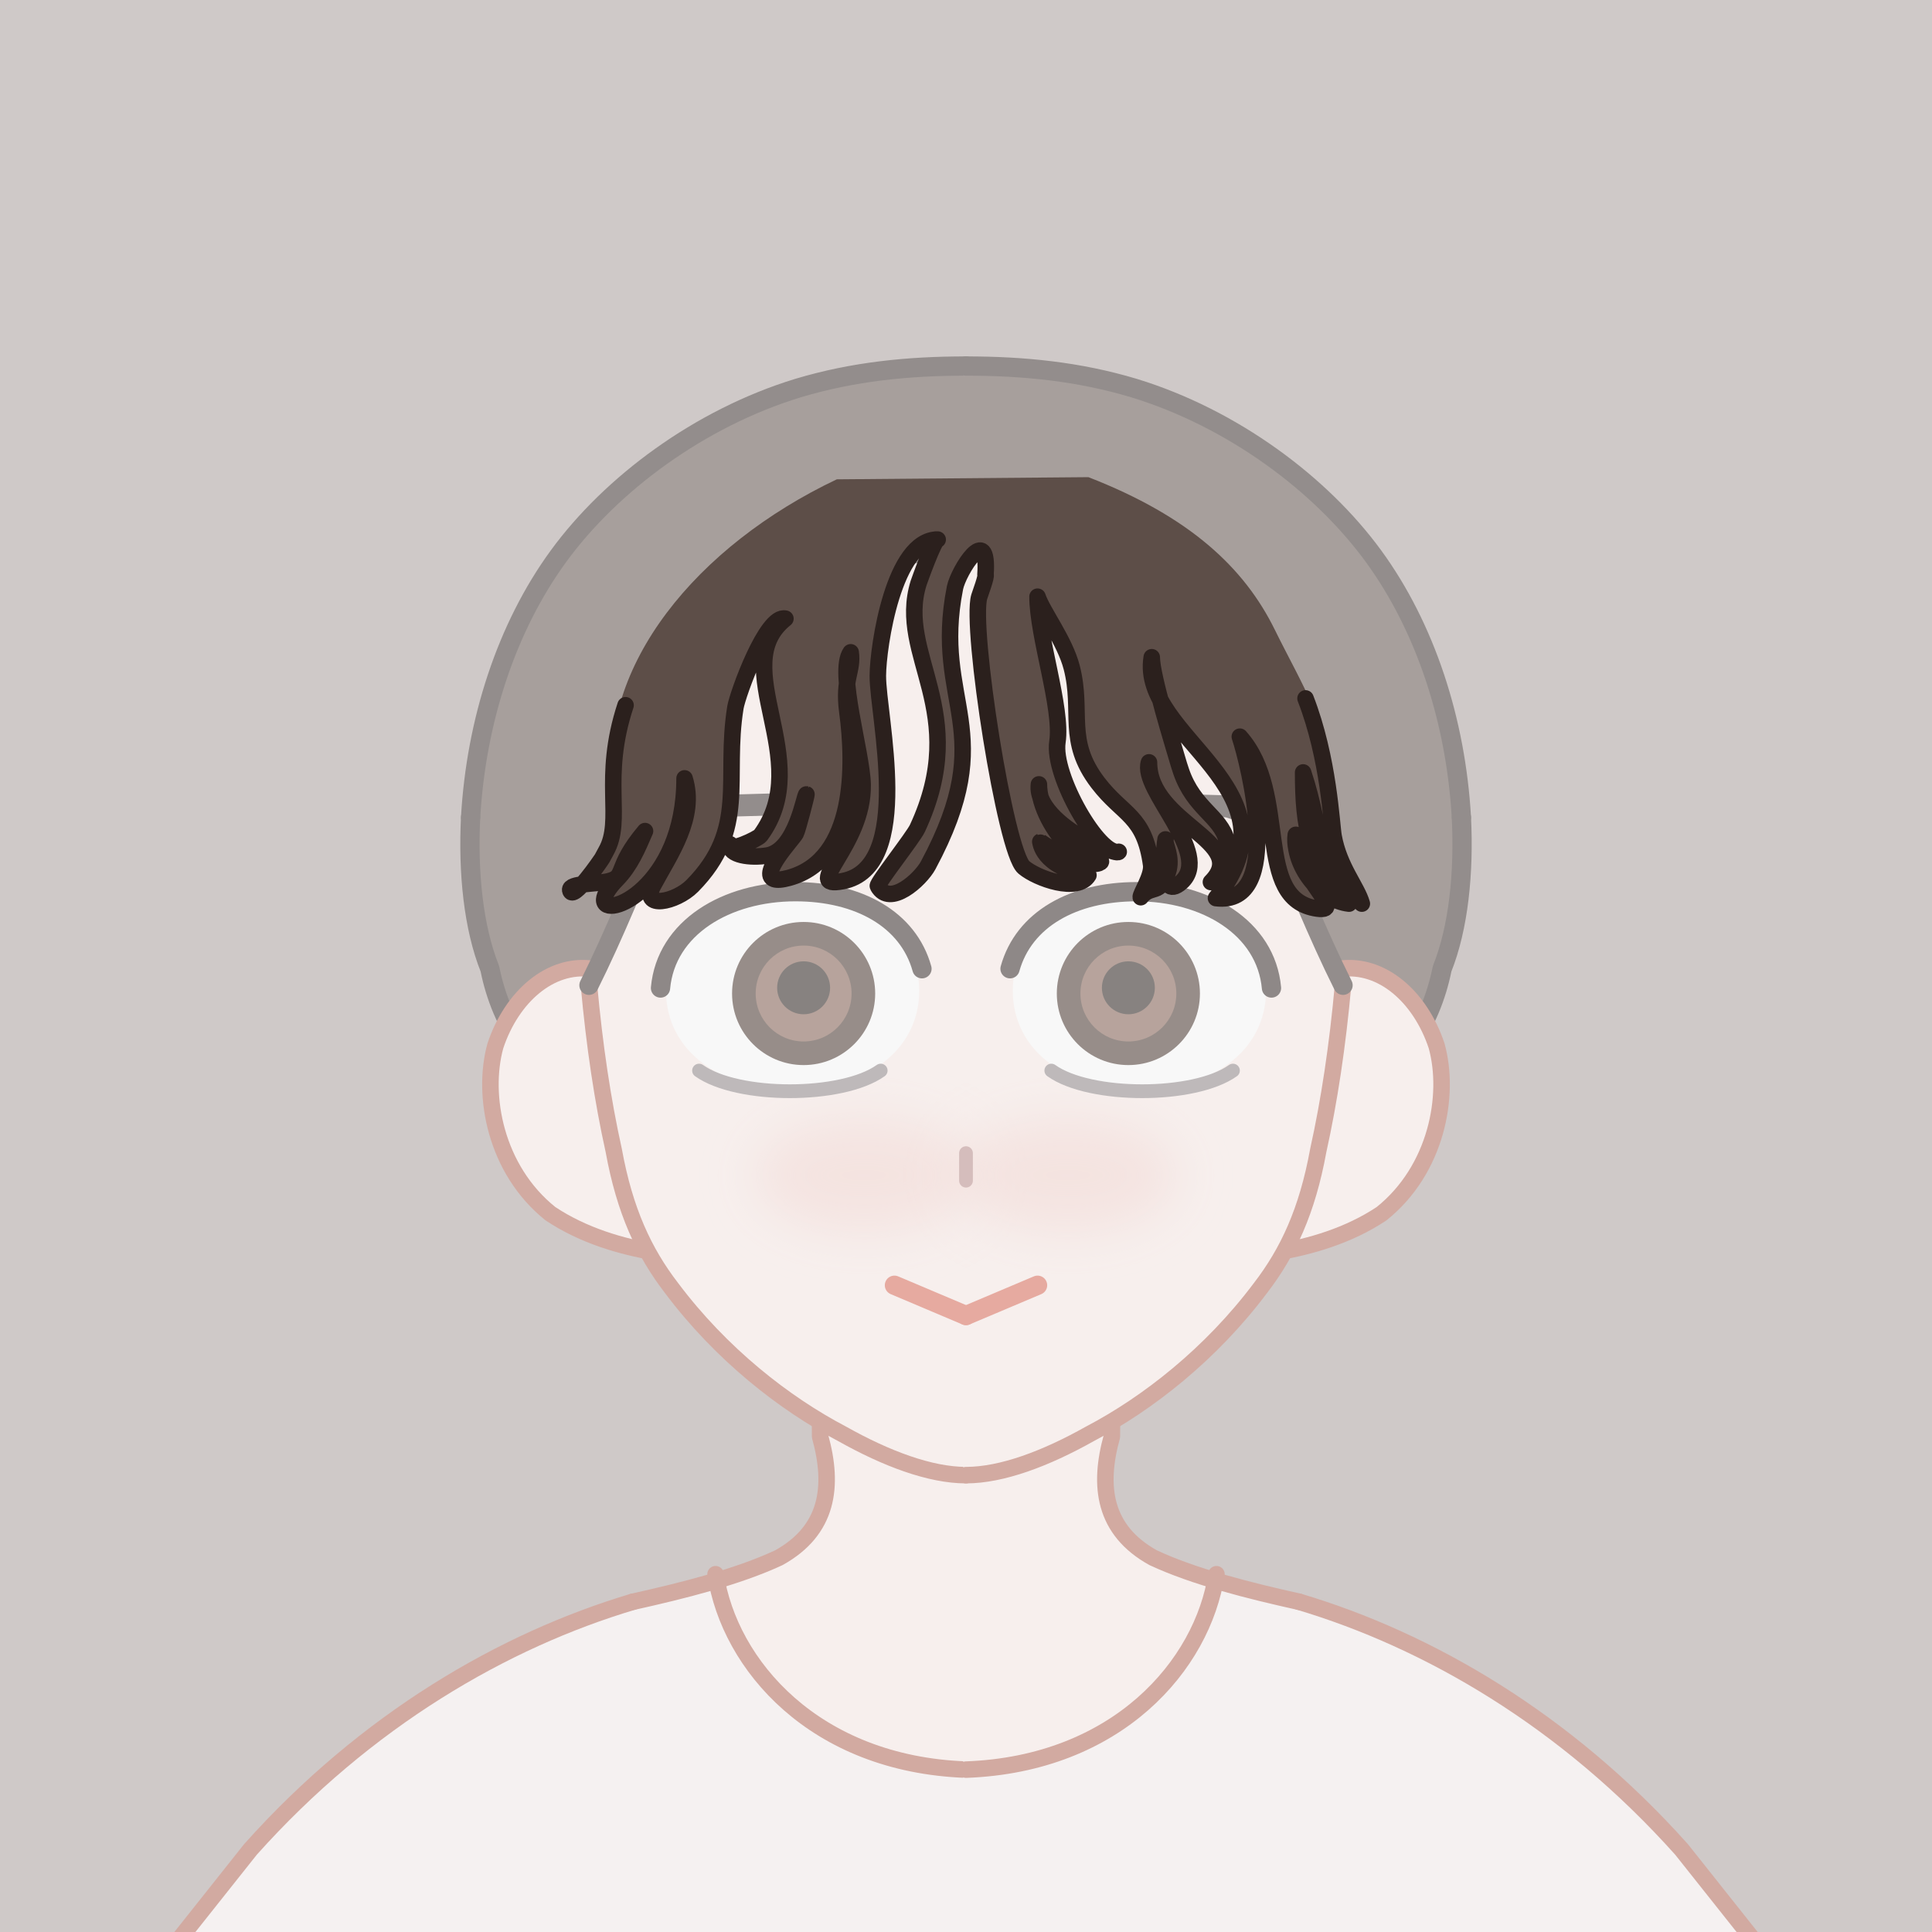
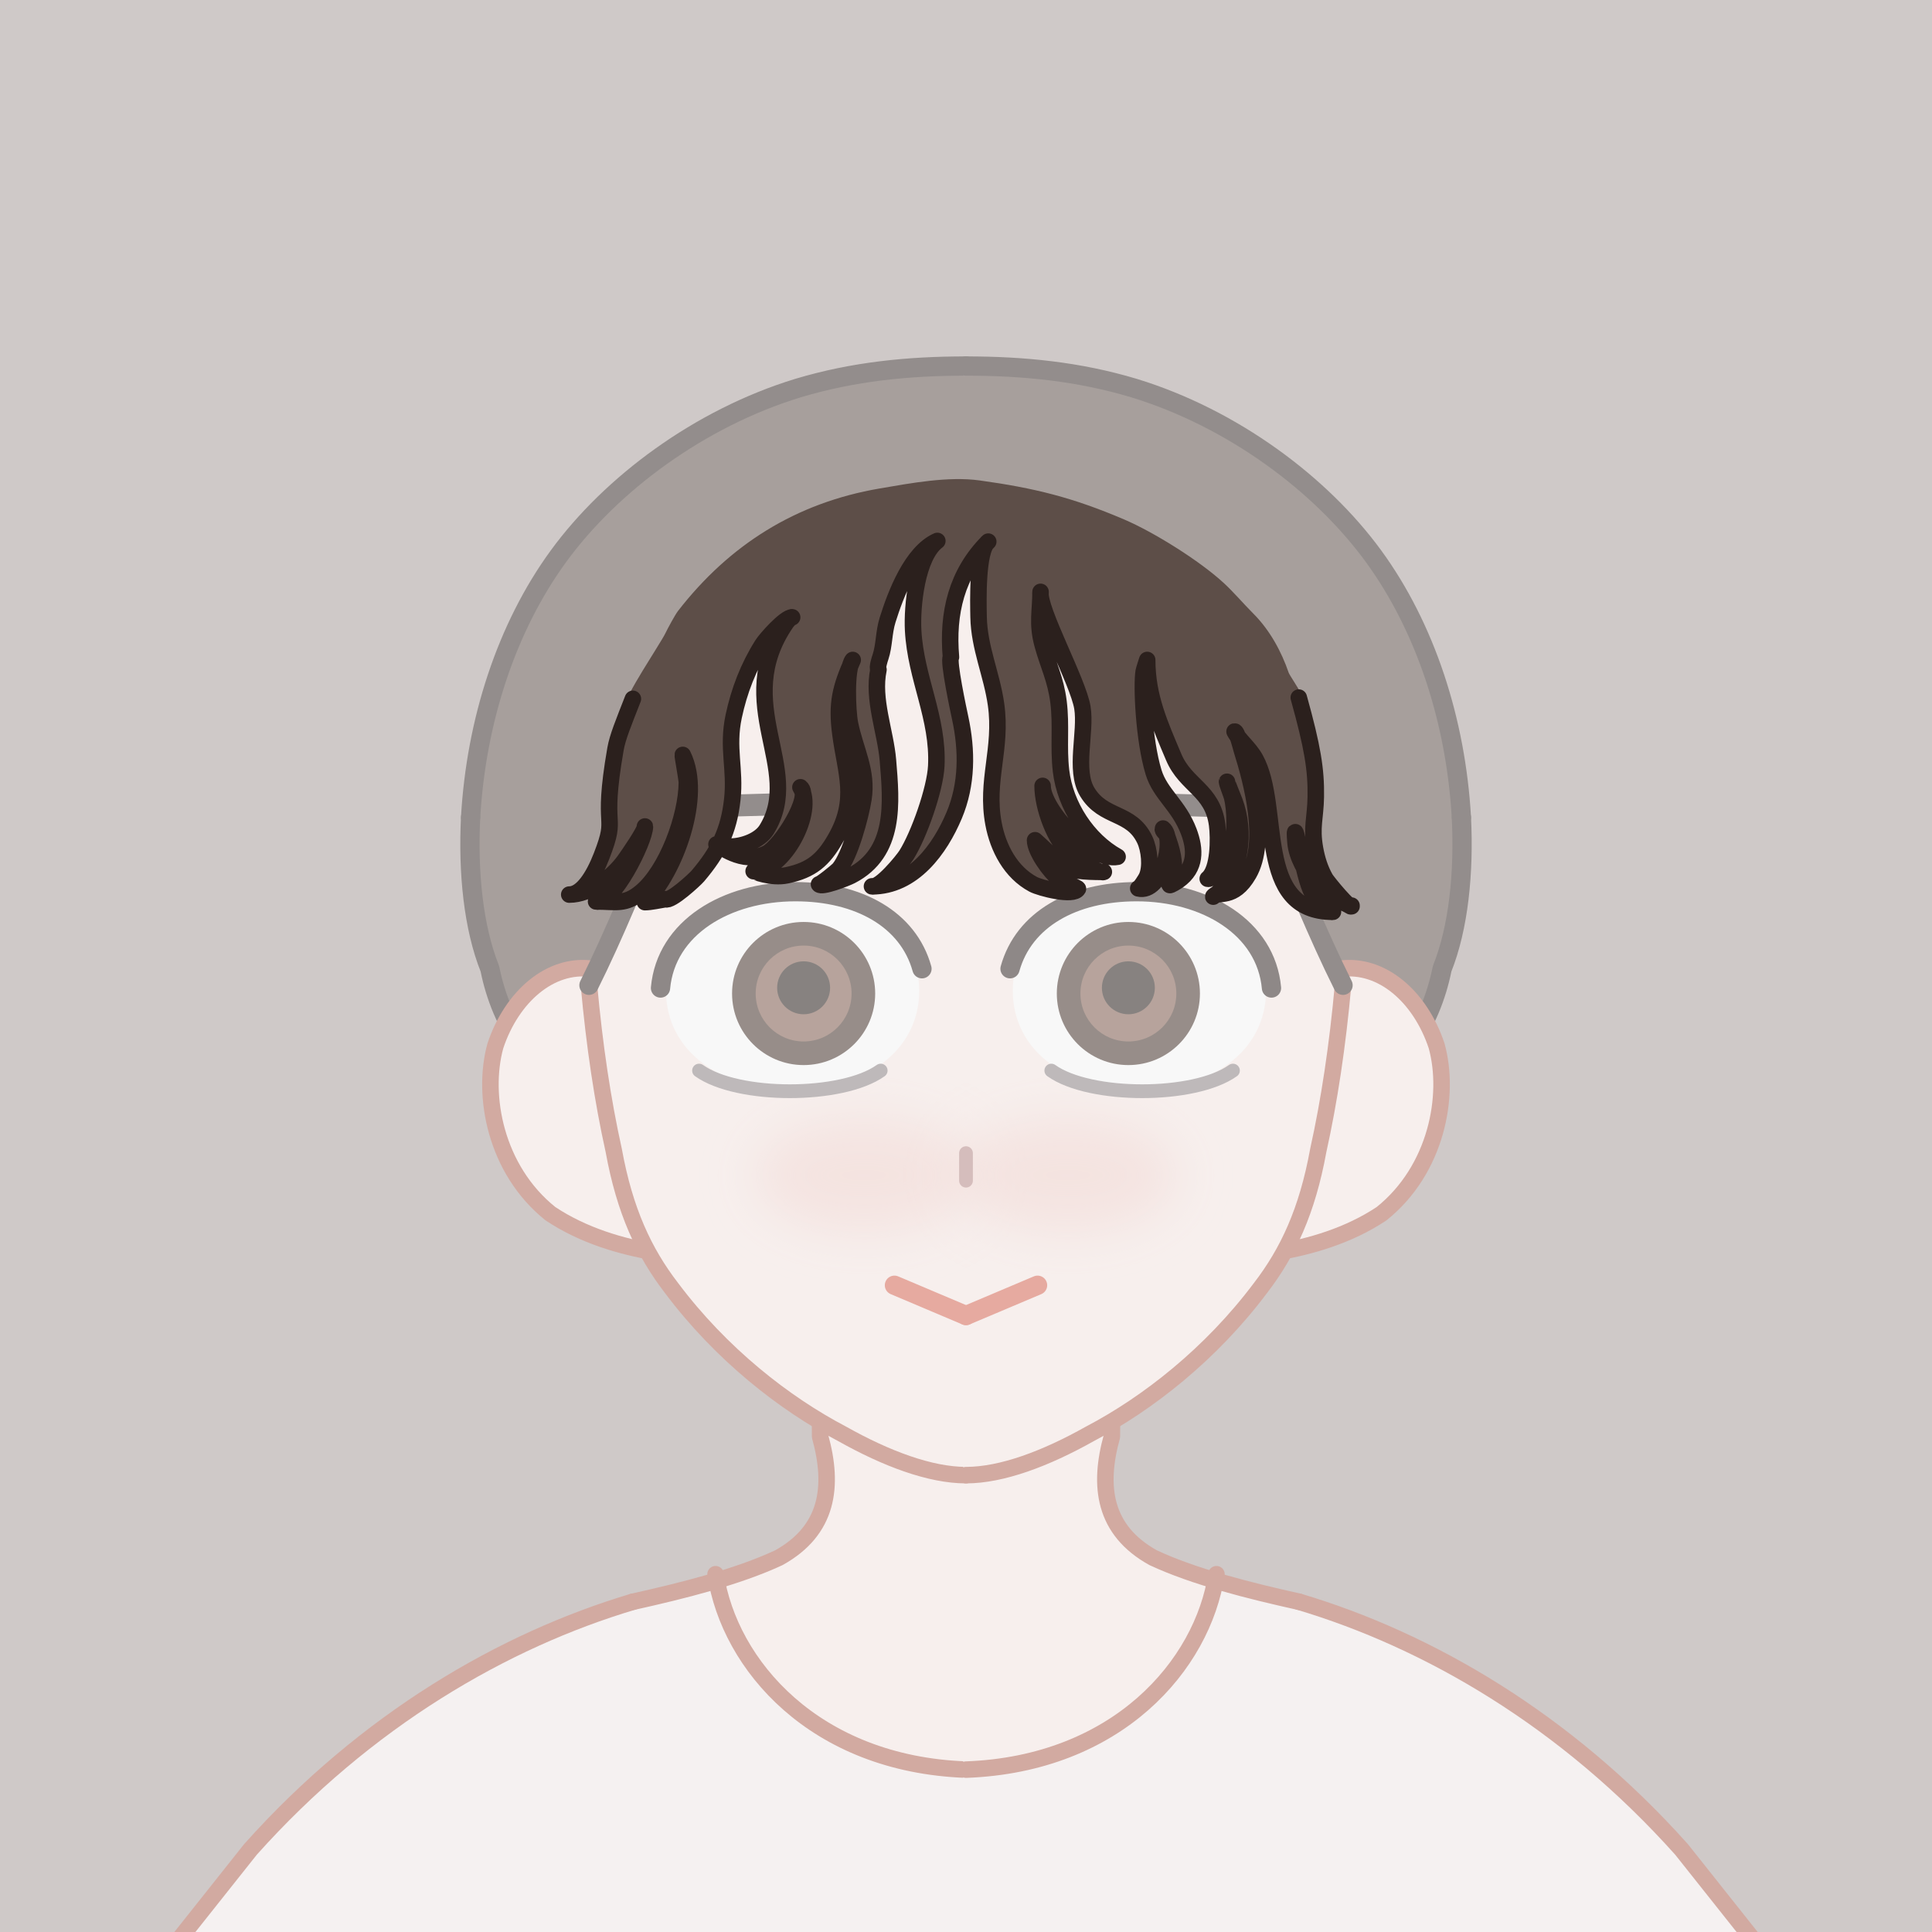
<svg xmlns="http://www.w3.org/2000/svg" width="702" height="702" viewBox="0 0 702 702">
  <defs>
-     <clipPath id="clip-path-1">
+     <clipPath id="clip-path-5">
      <path d="M242 389.2 L386 389.2 L386 464.8 L242 464.8 Z" />
    </clipPath>
    <filter id="filter-1" filterUnits="userSpaceOnUse" x="245" y="377" width="138" height="100" color-interpolation-filters="sRGB">
      <feGaussianBlur in="SourceGraphic" stdDeviation="9" color-interpolation-filters="linearRGB" />
    </filter>
-     <clipPath id="clip-path-2">
+     <clipPath id="clip-path-6">
      <path d="M460 389.2 L316 389.2 L316 464.8 L460 464.8 Z" />
    </clipPath>
    <filter id="filter-2" filterUnits="userSpaceOnUse" x="319" y="377" width="138" height="100" color-interpolation-filters="sRGB">
      <feGaussianBlur in="SourceGraphic" stdDeviation="9" color-interpolation-filters="linearRGB" />
    </filter>
-     <clipPath id="clip-path-3">
+     <clipPath id="clip-path-7">
      <path d="M242 360 C242 338 262 326 288 326 C314 326 334 338 334 360 C334 382 314 396 288 396 C262 396 242 382 242 360 Z" />
    </clipPath>
-     <clipPath id="clip-path-4">
+     <clipPath id="clip-path-8">
      <path d="M460 360 C460 338 440 326 414 326 C388 326 368 338 368 360 C368 382 388 396 414 396 C440 396 460 382 460 360 Z" />
    </clipPath>
  </defs>
  <g id="_ref">
    <g opacity="0.5">
      <rect x="0" y="0" width="702" height="702" fill="#ada19f" />
      <g data-layer="body">
        <g>
          <path d="M260 573 L230 582 C183 596 133 625 91 672 L60 712 L352 712 L352 643 C296 641 265 605 260 573 Z" fill="#f9f2f1" />
          <path d="M296 490 L298 522 C303 540 301 556 283 566 L260 573 C265 605 296 641 352 643 L352 490 Z" fill="#fdeeea" />
          <path d="M230 582 C183 596 133 625 91 672 L64 706" fill="none" stroke="#b46352" stroke-width="6" stroke-linecap="round" stroke-linejoin="round" />
          <path d="M296 500 C298 510 298 516 298 522 C303 540 301 556 283 566 C268 573 248 578 230 582" fill="none" stroke="#b46352" stroke-width="6" stroke-linecap="round" stroke-linejoin="round" />
          <path d="M260 572 C265 605 296 641 351 643" fill="none" stroke="#b46352" stroke-width="6" stroke-linecap="round" stroke-linejoin="round" />
        </g>
        <g>
          <path d="M442 573 L472 582 C519 596 569 625 611 672 L642 712 L350 712 L350 643 C406 641 437 605 442 573 Z" fill="#f9f2f1" />
          <path d="M406 490 L404 522 C399 540 401 556 419 566 L442 573 C437 605 406 641 350 643 L350 490 Z" fill="#fdeeea" />
          <path d="M472 582 C519 596 569 625 611 672 L638 706" fill="none" stroke="#b46352" stroke-width="6" stroke-linecap="round" stroke-linejoin="round" />
          <path d="M406 500 C404 510 404 516 404 522 C399 540 401 556 419 566 C434 573 454 578 472 582" fill="none" stroke="#b46352" stroke-width="6" stroke-linecap="round" stroke-linejoin="round" />
          <path d="M442 572 C437 605 406 641 351 643" fill="none" stroke="#b46352" stroke-width="6" stroke-linecap="round" stroke-linejoin="round" />
        </g>
      </g>
      <g data-layer="hairBase">
        <g>
          <path d="M352 133 L351 133 C330 133 310 135 290 141 C254 152 222 176 203 202 C184 228 173 262 171 297 C170 317 172 337 178 352 C180 362 184 372 190 380 L198 386 L352 386 Z" fill="#5d4e48" />
          <path d="M351 133 C330 133 310 135 290 141 C254 152 222 176 203 202 C184 228 173 262 171 297" fill="none" stroke="#352a27" stroke-width="7" stroke-linecap="round" stroke-linejoin="round" />
          <path d="M171 297 C170 317 172 337 178 352 C180 362 184 372 190 380" fill="none" stroke="#352a27" stroke-width="7" stroke-linecap="round" stroke-linejoin="round" />
        </g>
        <g>
          <path d="M350 133 L351 133 C372 133 392 135 412 141 C448 152 480 176 499 202 C518 228 529 262 531 297 C532 317 530 337 524 352 C522 362 518 372 512 380 L504 386 L350 386 Z" fill="#5d4e48" />
          <path d="M351 133 C372 133 392 135 412 141 C448 152 480 176 499 202 C518 228 529 262 531 297" fill="none" stroke="#352a27" stroke-width="7" stroke-linecap="round" stroke-linejoin="round" />
          <path d="M531 297 C532 317 530 337 524 352 C522 362 518 372 512 380" fill="none" stroke="#352a27" stroke-width="7" stroke-linecap="round" stroke-linejoin="round" />
        </g>
      </g>
      <g data-layer="ear">
        <g>
          <path d="M215 352 C200 350 186 362 180 380 C175 398 180 425 200 441 C212 449 226 453 238 455 L225 380 Z" fill="#fdeeea" />
          <path d="M215 352 C200 350 186 362 180 380 C175 398 180 425 200 441 C212 449 226 453 238 455" fill="none" stroke="#b46352" stroke-width="6" stroke-linecap="round" stroke-linejoin="round" />
        </g>
        <g>
          <path d="M487 352 C502 350 516 362 522 380 C527 398 522 425 502 441 C490 449 476 453 464 455 L477 380 Z" fill="#fdeeea" />
          <path d="M487 352 C502 350 516 362 522 380 C527 398 522 425 502 441 C490 449 476 453 464 455" fill="none" stroke="#b46352" stroke-width="6" stroke-linecap="round" stroke-linejoin="round" />
        </g>
      </g>
      <g data-layer="face">
        <g>
          <path d="M352 200 L351 200 C322 200 296 208 278 228 C262 246 250 272 240 298 C232 318 223 340 214 358 C216 380 219 400 223 418 C227 440 234 455 244 468 C262 492 285 510 306 521 C322 530 338 536 351 536 L352 536 Z" fill="#fdeeea" />
          <path d="M214 358 C216 380 219 400 223 418 C227 440 234 455 244 468 C262 492 285 510 306 521 C322 530 338 536 351 536" fill="none" stroke="#b46352" stroke-width="6" stroke-linecap="round" stroke-linejoin="round" />
        </g>
        <g>
          <path d="M350 200 L351 200 C380 200 406 208 424 228 C440 246 452 272 462 298 C470 318 479 340 488 358 C486 380 483 400 479 418 C475 440 468 455 458 468 C440 492 417 510 396 521 C380 530 364 536 351 536 L350 536 Z" fill="#fdeeea" />
          <path d="M488 358 C486 380 483 400 479 418 C475 440 468 455 458 468 C440 492 417 510 396 521 C380 530 364 536 351 536" fill="none" stroke="#b46352" stroke-width="6" stroke-linecap="round" stroke-linejoin="round" />
        </g>
      </g>
      <g data-layer="makeup">
-         <g clip-path="url(#clip-path-1)">
+         <g clip-path="url(#clip-path-5)">
          <g filter="url(#filter-1)">
            <ellipse cx="314" cy="427" rx="40" ry="21" fill="#f3bfb8" opacity="0.5" />
          </g>
        </g>
-         <g clip-path="url(#clip-path-2)">
+         <g clip-path="url(#clip-path-6)">
          <g filter="url(#filter-2)">
            <ellipse cx="388" cy="427" rx="40" ry="21" fill="#f3bfb8" opacity="0.5" />
          </g>
        </g>
      </g>
      <g data-layer="mouth">
        <line x1="325" y1="467" x2="351" y2="478" fill="none" stroke="#dc6450" stroke-width="7" stroke-linecap="round" stroke-linejoin="round" />
        <line x1="377" y1="467" x2="351" y2="478" fill="none" stroke="#dc6450" stroke-width="7" stroke-linecap="round" stroke-linejoin="round" />
        <line x1="351" y1="419" x2="351" y2="429" fill="none" stroke="#b98a88" stroke-width="5" stroke-linecap="round" />
      </g>
      <g data-layer="eye">
        <path d="M242 360 C242 338 262 326 288 326 C314 326 334 338 334 360 C334 382 314 396 288 396 C262 396 242 382 242 360 Z" fill="#ffffff" />
-         <g clip-path="url(#clip-path-3)">
+         <g clip-path="url(#clip-path-7)">
          <g>
            <circle cx="292" cy="361" r="26" fill="#3e2a22" />
            <circle cx="292" cy="361" r="17.42" fill="#7e5647" />
            <circle cx="292" cy="358.92" r="9.62" fill="#1e1410" />
          </g>
        </g>
        <g>
          <path d="M254 389 C268 399 306 399 320 389" fill="none" stroke="#8b8284" stroke-width="5" stroke-linecap="round" />
          <path d="M240 359 C242 337 264 324 289 324 C312 324 330 334 335 352" fill="none" stroke="#2b201d" stroke-width="7" stroke-linecap="round" stroke-linejoin="round" />
        </g>
        <g>
          <path d="M460 360 C460 338 440 326 414 326 C388 326 368 338 368 360 C368 382 388 396 414 396 C440 396 460 382 460 360 Z" fill="#ffffff" />
-           <g clip-path="url(#clip-path-4)">
+           <g clip-path="url(#clip-path-8)">
            <g>
              <circle cx="410" cy="361" r="26" fill="#3e2a22" />
              <circle cx="410" cy="361" r="17.42" fill="#7e5647" />
              <circle cx="410" cy="358.92" r="9.62" fill="#1e1410" />
            </g>
          </g>
          <g>
            <path d="M448 389 C434 399 396 399 382 389" fill="none" stroke="#8b8284" stroke-width="5" stroke-linecap="round" />
            <path d="M462 359 C460 337 438 324 413 324 C390 324 372 334 367 352" fill="none" stroke="#2b201d" stroke-width="7" stroke-linecap="round" stroke-linejoin="round" />
          </g>
        </g>
      </g>
      <g data-layer="hairLine">
        <path d="M351 200 C322 200 296 208 278 228 C262 246 250 272 240 298 C232 318 223 340 214 358" fill="none" stroke="#352a27" stroke-width="7" stroke-linecap="round" stroke-linejoin="round" />
        <path d="M351 200 C380 200 406 208 424 228 C440 246 452 272 462 298 C470 318 479 340 488 358" fill="none" stroke="#352a27" stroke-width="7" stroke-linecap="round" stroke-linejoin="round" />
      </g>
      <g data-layer="brow">
        <polyline points="243,297 256,293 291,292" fill="none" stroke="#352a27" stroke-width="8" stroke-linecap="round" stroke-linejoin="round" />
        <polyline points="459,297 446,293 411,292" fill="none" stroke="#352a27" stroke-width="8" stroke-linecap="round" stroke-linejoin="round" />
      </g>
    </g>
  </g>
  <g id="full">
-     <path d="M304.055 174.163 C253.364 198.224 217.151 241.94 222.8 286.253 C224.44 299.123 226.75 297.802 220.162 309.358 C219.895 309.826 219.425 310.725 218.812 311.859 C218.574 312.298 207.937 327.935 207.186 323.417 C206.765 320.886 216.822 321.259 221.056 320.221 C227.857 318.554 222.898 315.579 234.369 301.979 C231.675 308.263 229.033 314.495 224.164 319.496 C221.022 322.722 219.65 325.173 219.538 326.786 C218.989 334.697 248.739 322.477 248.739 282.819 C253.152 296.936 243.458 310.34 237.411 321.596 C232.533 330.675 245.689 327.829 251.558 321.873 C271.933 301.199 262.996 283.193 267.212 257.067 C267.984 252.285 278.495 223.069 285.384 224.796 C263.682 242.143 296.6 276.102 276.325 303.581 C275.446 304.773 264.281 310.051 265.266 306.769 C264.658 310.819 272.73 311.813 278.658 310.877 C289.395 309.183 292.267 288.448 293.029 288.64 C293.174 288.676 289.847 301.593 289.152 302.85 C287.965 304.996 275.926 317.582 281.294 319.422 C282.344 319.782 284.088 319.687 286.752 318.949 C311.222 312.181 310.423 277.52 307.888 258.635 C306.257 246.482 310.074 243.862 309.096 237.016 C304.078 244.095 313.211 273.388 313.443 285.064 C313.886 307.33 290.819 323.096 306.177 320.169 C332.302 315.191 318.879 260.059 318.964 245.515 C319.027 234.882 324.727 196.056 340.711 196.056 L339.992 196.056 L340.711 196.056 C339.546 195.595 333.901 211.455 333.755 211.925 C325.621 238.224 353.168 258.332 333.335 300.992 C331.835 304.218 318.506 321.126 318.971 321.966 C323.323 329.813 334.505 319.528 337.24 314.441 C363.818 265.021 338.619 255.906 346.994 213.578 C348.182 207.571 359.431 189.327 358.079 208.781 C358.6 209.216 356.098 215.884 355.808 216.863 C352.546 227.856 365.255 309.461 372.024 315.176 C376.798 319.208 391.554 324.567 395.493 318.003 C378.159 314.836 378.148 305.774 377.993 305.836 C383.493 309.836 394.826 315.17 399.274 313.621 C403.131 312.277 391.493 310.542 388.529 307.733 C382.979 302.471 377.493 292.82 377.493 285.003 C376.409 293.673 388.372 302.07 394.62 305.184 C396.143 305.943 405.695 310.501 406.493 309.503 C399.461 311.261 382.352 281.943 384.221 269.578 C386.071 257.344 376.993 231.142 376.993 216.81 C378.851 222.384 386.893 232.787 389.401 242.48 C393.603 258.718 387.158 269.048 398.962 284.458 C408.091 296.377 415.801 296.143 418.277 314.292 C418.811 318.206 414.271 324.895 414.493 326.003 C418.316 321.225 421.452 325.603 424.343 316.934 C426.201 311.364 423.018 306.904 423.493 305.003 C423.413 305.242 420.276 328.499 429.241 320.527 C440.871 310.184 414.235 286.776 417.493 277.003 C417.493 299.391 454.628 305.868 439.993 320.503 C442.456 321.119 445.345 315.382 445.765 313.659 C446.508 310.613 446.442 307.947 445.793 305.519 C443.359 296.408 433.868 293.88 429.189 280.355 C428.76 279.114 428.476 278.206 428.39 277.911 C426.244 270.536 418.493 245.71 418.493 238.81 C413.655 267.837 473.76 286.42 441.826 326.336 C466.804 329.459 453.713 277.331 450.493 267.67 C469.015 288.507 455.067 326.842 478.661 330.144 C489.87 331.713 468.897 316.843 470.826 303.336 C469.792 314.71 479.676 327.172 490.159 328.336 C475.671 313.848 473.493 300.379 473.493 280.67 C481.065 303.388 476.182 309.693 494.826 328.336 C493.056 322.141 486.629 315.2 484.571 303.841 C483.788 299.513 484.013 294.946 484.205 290.106 C485.117 267.173 473.155 249.078 463.235 228.878 C452.159 206.324 432.364 187.724 395.479 173.378" fill="#5d4e48" />
-     <path d="M227.3 256.253 C218.39 283.199 226.75 297.802 220.162 309.358 C219.895 309.826 219.425 310.725 218.812 311.859 C218.574 312.298 207.937 327.935 207.186 323.417 C206.765 320.886 216.822 321.259 221.056 320.221 C227.857 318.554 222.898 315.579 234.369 301.979 C231.675 308.263 229.033 314.495 224.164 319.496 C221.022 322.722 219.65 325.173 219.538 326.786 C218.989 334.697 248.739 322.477 248.739 282.819 C253.152 296.936 243.458 310.34 237.411 321.596 C232.533 330.675 245.689 327.829 251.558 321.873 C271.933 301.199 262.996 283.193 267.212 257.067 C267.984 252.285 278.495 223.069 285.384 224.796 C263.682 242.143 296.6 276.102 276.325 303.581 C275.446 304.773 264.281 310.051 265.266 306.769 C264.658 310.819 272.73 311.813 278.658 310.877 C289.395 309.183 292.267 288.448 293.029 288.64 C293.174 288.676 289.847 301.593 289.152 302.85 C287.965 304.996 275.926 317.582 281.294 319.422 C282.344 319.782 284.088 319.687 286.752 318.949 C311.222 312.181 310.423 277.52 307.888 258.635 C306.257 246.482 310.074 243.862 309.096 237.016 C304.078 244.095 313.211 273.388 313.443 285.064 C313.886 307.33 290.819 323.096 306.177 320.169 C332.302 315.191 318.879 260.059 318.964 245.515 C319.027 234.882 324.727 196.056 340.711 196.056 L339.992 196.056 L340.711 196.056 C339.546 195.595 333.901 211.455 333.755 211.925 C325.621 238.224 353.168 258.332 333.335 300.992 C331.835 304.218 318.506 321.126 318.971 321.966 C323.323 329.813 334.505 319.528 337.24 314.441 C363.818 265.021 338.619 255.906 346.994 213.578 C348.182 207.571 359.431 189.327 358.079 208.781 C358.6 209.216 356.098 215.884 355.808 216.863 C352.546 227.856 365.255 309.461 372.024 315.176 C376.798 319.208 391.554 324.567 395.493 318.003 C378.159 314.836 378.148 305.774 377.993 305.836 C383.493 309.836 394.826 315.17 399.274 313.621 C403.131 312.277 391.493 310.542 388.529 307.733 C382.979 302.471 377.493 292.82 377.493 285.003 C376.409 293.673 388.372 302.07 394.62 305.184 C396.143 305.943 405.695 310.501 406.493 309.503 C399.461 311.261 382.352 281.943 384.221 269.578 C386.071 257.344 376.993 231.142 376.993 216.81 C378.851 222.384 386.893 232.787 389.401 242.48 C393.603 258.718 387.158 269.048 398.962 284.458 C408.091 296.377 415.801 296.143 418.277 314.292 C418.811 318.206 414.271 324.895 414.493 326.003 C418.316 321.225 421.452 325.603 424.343 316.934 C426.201 311.364 423.018 306.904 423.493 305.003 C423.413 305.242 420.276 328.499 429.241 320.527 C440.871 310.184 414.235 286.776 417.493 277.003 C417.493 299.391 454.628 305.868 439.993 320.503 C442.456 321.119 445.345 315.382 445.765 313.659 C446.508 310.613 446.442 307.947 445.793 305.519 C443.359 296.408 433.868 293.88 429.189 280.355 C428.76 279.114 428.476 278.206 428.39 277.911 C426.244 270.536 418.493 245.71 418.493 238.81 C413.655 267.837 473.76 286.42 441.826 326.336 C466.804 329.459 453.713 277.331 450.493 267.67 C469.015 288.507 455.067 326.842 478.661 330.144 C489.87 331.713 468.897 316.843 470.826 303.336 C469.792 314.71 479.676 327.172 490.159 328.336 C475.671 313.848 473.493 300.379 473.493 280.67 C481.065 303.388 476.182 309.693 494.826 328.336 C493.056 322.141 486.629 315.2 484.571 303.841 C483.788 299.513 482.89 275.699 474.372 253.773" fill="none" stroke="#2b201d" stroke-width="6" stroke-linecap="round" stroke-linejoin="round" />
+     <path d="M472.585 251.802 C476.745 255.131 477.687 283.498 476.81 288.944 C475.933 294.384 476.426 300.966 477.388 306.378 C477.449 306.721 478.461 312.377 478.835 312.302 L478.585 312.302 C478.924 312.234 479.586 314.386 479.725 314.677 C481.667 318.745 485.211 324.989 488.928 327.523 C489.201 327.71 491.139 329.028 491.085 329.302 L491.085 329.052 L491.085 329.302 L491.085 329.052 L491.085 329.302 L491.085 329.052 L491.085 329.302 C491.182 328.813 487.909 328.103 487.516 327.958 C478.498 324.628 475.154 316.8 472.73 308.161 C472.317 306.689 471.895 301.949 471.335 301.052 L471.585 301.052 L471.335 301.052 C471.351 301.065 472.76 312.076 473.009 312.968 C473.667 315.329 480.532 332.253 484.335 331.302 C455.659 331.302 465.807 293.204 456.149 275.737 C453.936 271.734 450.098 268.829 448.585 265.802 C449.482 265.622 450.994 271.866 451.161 272.397 C454.973 284.511 460.515 305.766 453.728 317.55 C448.169 327.202 442.609 323.583 440.835 325.802 C440.792 325.589 441.988 324.859 442.189 324.695 C451.266 317.24 452.588 301.881 448.606 291.245 C448.35 290.562 445.766 284.188 445.835 284.052 C445.835 284.721 447.355 288.423 447.654 289.579 C448.97 294.668 448.843 303.03 447.652 308.118 C447.041 310.727 441.055 319.857 438.835 319.302 C442.909 316.042 442.871 304.55 442.249 299.702 C440.621 287.037 430.883 285.575 426.463 275.081 C421.433 263.138 416.835 253.109 416.835 239.802 C416.836 239.809 415.67 243.382 415.578 243.913 C414.352 251.009 416.589 287.452 424.841 289.136 C430.242 297.465 439.51 311.956 428.114 319.964 C427.68 320.269 425.217 321.822 425.017 321.574 C424.398 320.807 425.886 319.783 426.09 318.818 C427.278 313.206 425.734 308.58 423.907 303.409 C423.607 302.559 422.182 301.858 422.585 301.052 C427.295 304.82 422.032 324.914 413.585 322.802 C414.181 322.921 416.369 319.324 416.649 318.723 C418.345 315.089 417.642 308.648 415.952 305.102 C410.983 294.673 400.979 297.588 395.052 287.761 C390.244 279.789 394.746 266.099 393.297 257.14 C391.761 247.646 377.194 221.288 378.085 215.052 C378.085 222.007 376.73 226.537 378.799 234.164 C380.837 241.677 383.576 246.736 384.615 255.021 C385.7 263.673 384.515 271.319 385.53 280.092 C386.988 292.687 395.142 305.223 406.085 311.302 C396.412 313.236 378.835 294.237 378.835 285.552 C378.835 293.28 383.235 305.502 389.201 310.576 C390.553 311.726 399.364 317.662 401.085 316.802 C385.193 316.802 387.037 315.038 376.085 305.302 C376.085 309.257 381.566 316.82 384.642 319.211 C386.254 320.463 391.827 322.676 391.673 322.95 C390.059 325.825 377.95 322.675 375.399 321.309 C367.244 316.94 362.649 308.139 360.995 299.292 C358.068 283.633 364.201 272.115 361.909 255.925 C360.363 245.003 355.779 235.329 355.574 224.174 C355.476 218.84 354.968 199.89 359.085 196.802 C347.55 208.337 344.156 222.788 345.535 238.763 C344.43 240.08 348.285 258.096 348.897 260.93 C351.435 272.685 351.455 284.973 346.707 296.247 C341.564 308.463 331.877 322.052 316.835 322.052 C319.797 322.793 328.018 312.763 329.36 310.634 C333.911 303.413 339.783 286.766 340.199 278.326 C341.061 260.81 332.707 246.467 331.793 228.998 C331.34 220.332 333.088 202.175 340.585 196.552 C331.198 200.724 325.422 215.939 322.508 225.281 C321.082 229.853 321.332 234.53 319.935 238.7 C319.663 239.514 318.614 242.68 319.196 243.325 C316.947 254.042 321.767 265.838 322.633 276.236 C323.928 291.772 325.554 309.776 309.241 318.204 C307.546 319.081 298.4 322.661 297.585 321.302 C298.115 321.408 304.166 316.589 304.914 315.683 C308.912 310.844 312.742 296.61 313.732 290.33 C315.345 280.108 310.79 272.612 308.838 262.9 C307.954 258.502 307.29 242.982 309.835 239.802 C305.348 249.897 303.89 255.509 305.361 266.674 C307.247 280.988 311.742 290.389 303.599 304.665 C299.145 312.474 294.854 316.144 285.962 318.033 C280.21 319.254 273.84 316.551 273.835 316.552 C284.851 316.552 296.341 294.863 290.835 286.052 C295.114 289.476 283.752 307.464 278.572 310.088 C269.8 314.532 260.814 306.642 260.335 306.802 C260.581 306.74 264.18 307.61 265.113 307.619 C269.769 307.668 276.04 305.48 278.561 301.405 C292.318 279.167 265.336 255.892 285.668 226.265 C285.84 226.014 287.407 224.017 287.835 224.302 C285.269 224.302 278.288 232.203 277.017 234.218 C271.935 242.28 268.569 250.99 266.591 260.297 C264.14 271.824 267.302 279.305 266.079 290.483 C264.819 301.991 261.027 309.504 253.561 318.305 C252.521 319.53 243.718 327.707 241.783 326.724 C239.718 327.051 236.335 327.802 234.335 327.802 C245.355 316.781 255.515 289.164 248.085 274.302 C247.993 274.67 249.572 282.98 249.566 284.344 C249.516 296.633 242.302 316.38 232.864 324.178 C227.105 328.936 223.89 327.552 216.585 327.552 C222.522 329.036 234.335 305.611 234.335 300.302 C234.732 301.494 228.073 311.079 226.962 312.621 C222.688 318.557 214.463 325.052 206.835 325.052 C215.831 325.052 223.335 299.794 223.335 292.552 L222.945 292.809 C222.719 279.46 223.013 269.217 227.3 256.253 C226.421 253.834 240.05 233.699 241.732 230.171 C242.554 228.447 245.294 223.368 246.341 222.018 C265.049 197.898 289.222 182.693 319.621 177.491 C330.936 175.554 344.527 172.989 355.967 174.569 C375.947 177.329 389.794 180.783 408.354 188.701 C419.324 193.38 435.885 203.759 444.612 211.794 C448.35 215.237 451.73 219.28 455.428 222.978 C461.386 228.937 465.629 236.765 468.238 244.407 C468.544 245.302 471.753 249.93 472.585 251.802 Z" fill="#5d4e48" />
+     <path d="M229.967 253.92 C226.519 262.738 224.397 267.824 223.636 272.2 C218.251 303.135 224.818 294.967 218.594 311.011 C215.736 318.377 211.586 325.052 206.835 325.052 C214.463 325.052 222.688 318.557 226.962 312.621 C228.073 311.079 234.732 301.494 234.335 300.302 C234.335 305.611 222.522 329.036 216.585 327.552 C223.89 327.552 227.105 328.936 232.864 324.178 C242.302 316.38 249.516 296.633 249.566 284.344 C249.572 282.98 247.993 274.67 248.085 274.302 C255.515 289.164 245.355 316.781 234.335 327.802 C236.335 327.802 239.718 327.051 241.783 326.724 C243.718 327.707 252.521 319.53 253.561 318.305 C261.027 309.504 264.819 301.991 266.079 290.483 C267.302 279.305 264.14 271.824 266.591 260.297 C268.569 250.99 271.935 242.28 277.017 234.218 C278.288 232.203 285.269 224.302 287.835 224.302 C287.407 224.017 285.84 226.014 285.668 226.265 C265.336 255.892 292.318 279.167 278.561 301.405 C276.04 305.48 269.769 307.668 265.113 307.619 C264.18 307.61 260.581 306.74 260.335 306.802 C260.814 306.642 269.8 314.532 278.572 310.088 C283.752 307.464 295.114 289.476 290.835 286.052 C296.341 294.863 284.851 316.552 273.835 316.552 C273.84 316.551 280.21 319.254 285.962 318.033 C294.854 316.144 299.145 312.474 303.599 304.665 C311.742 290.389 307.247 280.988 305.361 266.674 C303.89 255.509 305.348 249.897 309.835 239.802 C307.29 242.982 307.954 258.502 308.838 262.9 C310.79 272.612 315.345 280.108 313.732 290.33 C312.742 296.61 308.912 310.844 304.914 315.683 C304.166 316.589 298.115 321.408 297.585 321.302 C298.4 322.661 307.546 319.081 309.241 318.204 C325.554 309.776 323.928 291.772 322.633 276.236 C321.767 265.838 316.947 254.042 319.196 243.325 C318.614 242.68 319.663 239.514 319.935 238.7 C321.332 234.53 321.082 229.853 322.508 225.281 C325.422 215.939 331.198 200.724 340.585 196.552 C333.088 202.175 331.34 220.332 331.793 228.998 C332.707 246.467 341.061 260.81 340.199 278.326 C339.783 286.766 333.911 303.413 329.36 310.634 C328.018 312.763 319.797 322.793 316.835 322.052 C331.877 322.052 341.564 308.463 346.707 296.247 C351.455 284.973 351.435 272.685 348.897 260.93 C348.285 258.096 344.43 240.08 345.535 238.763 C344.156 222.788 347.55 208.337 359.085 196.802 C354.968 199.89 355.476 218.84 355.574 224.174 C355.779 235.329 360.363 245.003 361.909 255.925 C364.201 272.115 358.068 283.633 360.995 299.292 C362.649 308.139 367.244 316.94 375.399 321.309 C377.95 322.675 390.059 325.825 391.673 322.95 C391.827 322.676 386.254 320.463 384.642 319.211 C381.566 316.82 376.085 309.257 376.085 305.302 C387.037 315.038 385.193 316.802 401.085 316.802 C399.364 317.662 390.553 311.726 389.201 310.576 C383.235 305.502 378.835 293.28 378.835 285.552 C378.835 294.237 396.412 313.236 406.085 311.302 C395.142 305.223 386.988 292.687 385.53 280.092 C384.515 271.319 385.7 263.673 384.615 255.021 C383.576 246.736 380.837 241.677 378.799 234.164 C376.73 226.537 378.085 222.007 378.085 215.052 C377.194 221.288 391.761 247.646 393.297 257.14 C394.746 266.099 390.244 279.789 395.052 287.761 C400.979 297.588 410.983 294.673 415.952 305.102 C417.642 308.648 418.345 315.089 416.649 318.723 C416.369 319.324 414.181 322.921 413.585 322.802 C422.032 324.914 427.295 304.82 422.585 301.052 C422.182 301.858 423.607 302.559 423.907 303.409 C425.734 308.58 427.278 313.206 426.09 318.818 C425.886 319.783 424.398 320.807 425.017 321.574 C425.217 321.822 427.68 320.269 428.114 319.964 C434.668 315.359 434.387 308.609 431.938 302.12 C428.335 292.575 421.614 288.612 419.164 280.619 C415.59 268.959 414.703 248.973 415.578 243.913 C415.67 243.382 416.836 239.809 416.835 239.802 C416.835 253.109 421.433 263.138 426.463 275.081 C430.883 285.575 440.621 287.037 442.249 299.702 C442.871 304.55 442.909 316.042 438.835 319.302 C441.055 319.857 447.041 310.727 447.652 308.118 C448.843 303.03 448.97 294.668 447.654 289.579 C447.355 288.423 445.835 284.721 445.835 284.052 C445.766 284.188 448.35 290.562 448.606 291.245 C452.588 301.881 451.266 317.24 442.189 324.695 C441.988 324.859 440.792 325.589 440.835 325.802 C442.609 323.583 448.169 327.202 453.728 317.55 C460.515 305.766 454.973 284.511 451.161 272.397 C450.994 271.866 449.482 265.622 448.585 265.802 C450.098 268.829 453.936 271.734 456.149 275.737 C465.807 293.204 455.659 331.302 484.335 331.302 C482.417 331.781 479.384 328.227 476.762 324.281 C473.74 319.733 469.585 292.469 470.73 306.161 C471.154 311.219 474.468 317.2 477.89 320.998 C478.732 321.932 479.621 322.816 480.548 323.649 C481.591 324.584 491.085 329.779 491.085 329.052 L491.085 329.302 L491.085 329.052 C491.085 331.218 482.273 320.463 481.551 319.184 C479.646 315.81 478.484 312.1 477.8 308.213 C476.426 300.401 477.974 297.269 478.097 289.499 C478.253 279.576 476.918 271.469 471.918 253.469" fill="none" stroke="#2b201d" stroke-width="6" stroke-linecap="round" stroke-linejoin="round" />
  </g>
</svg>
